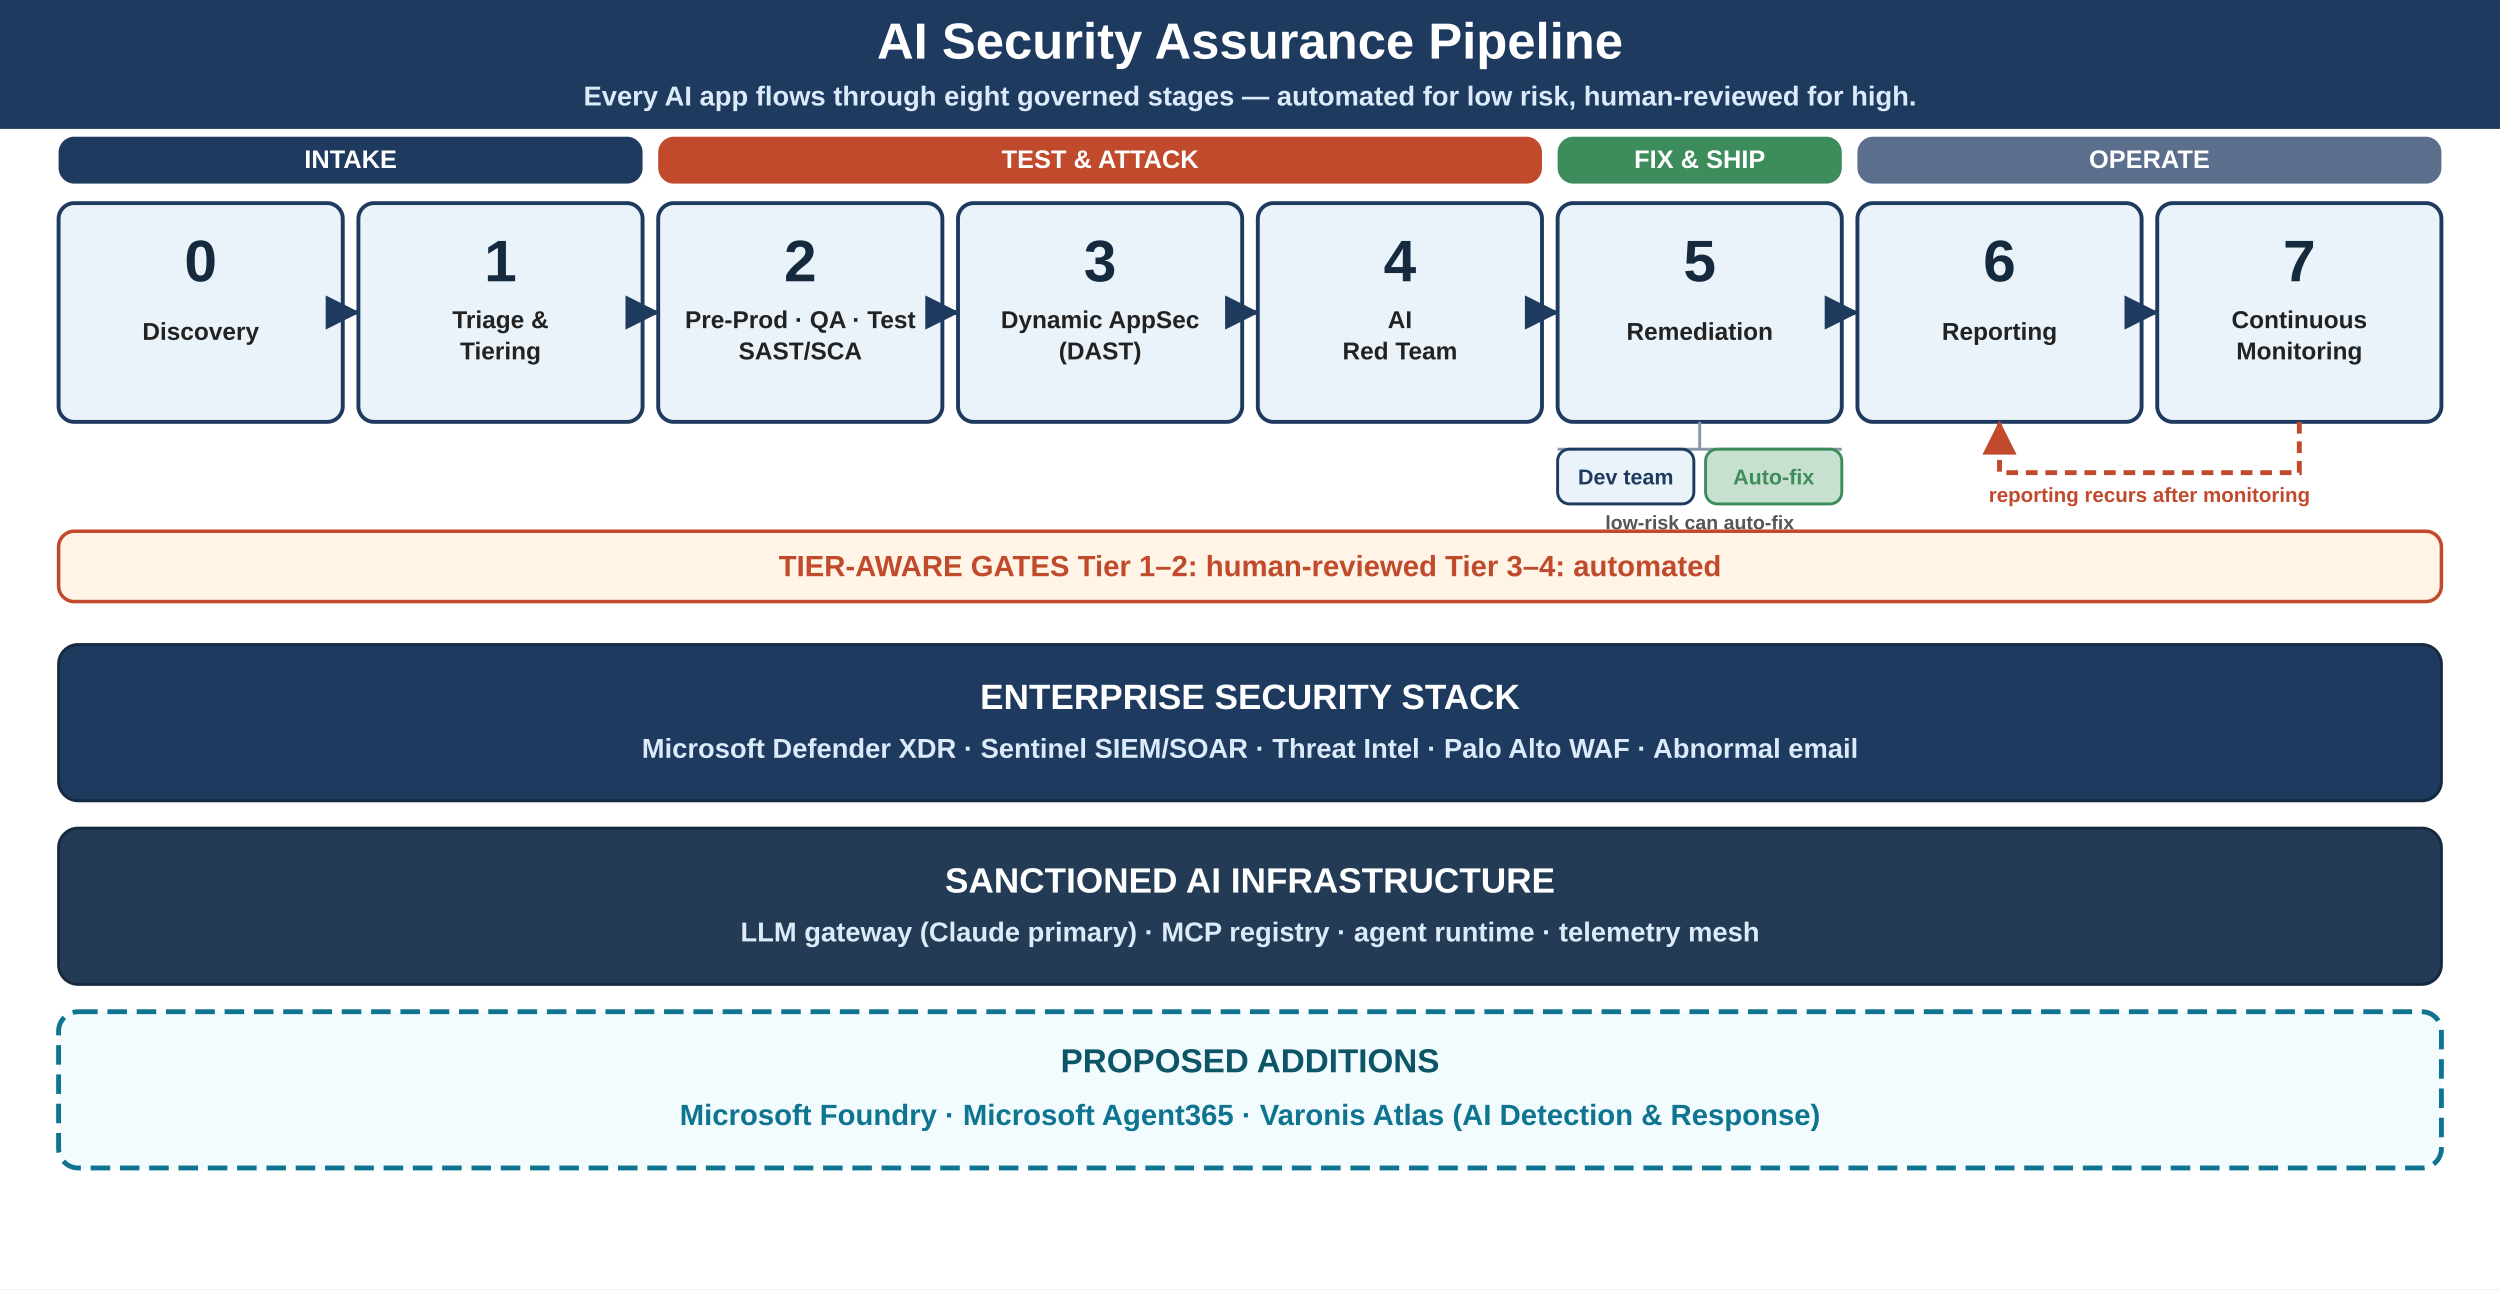
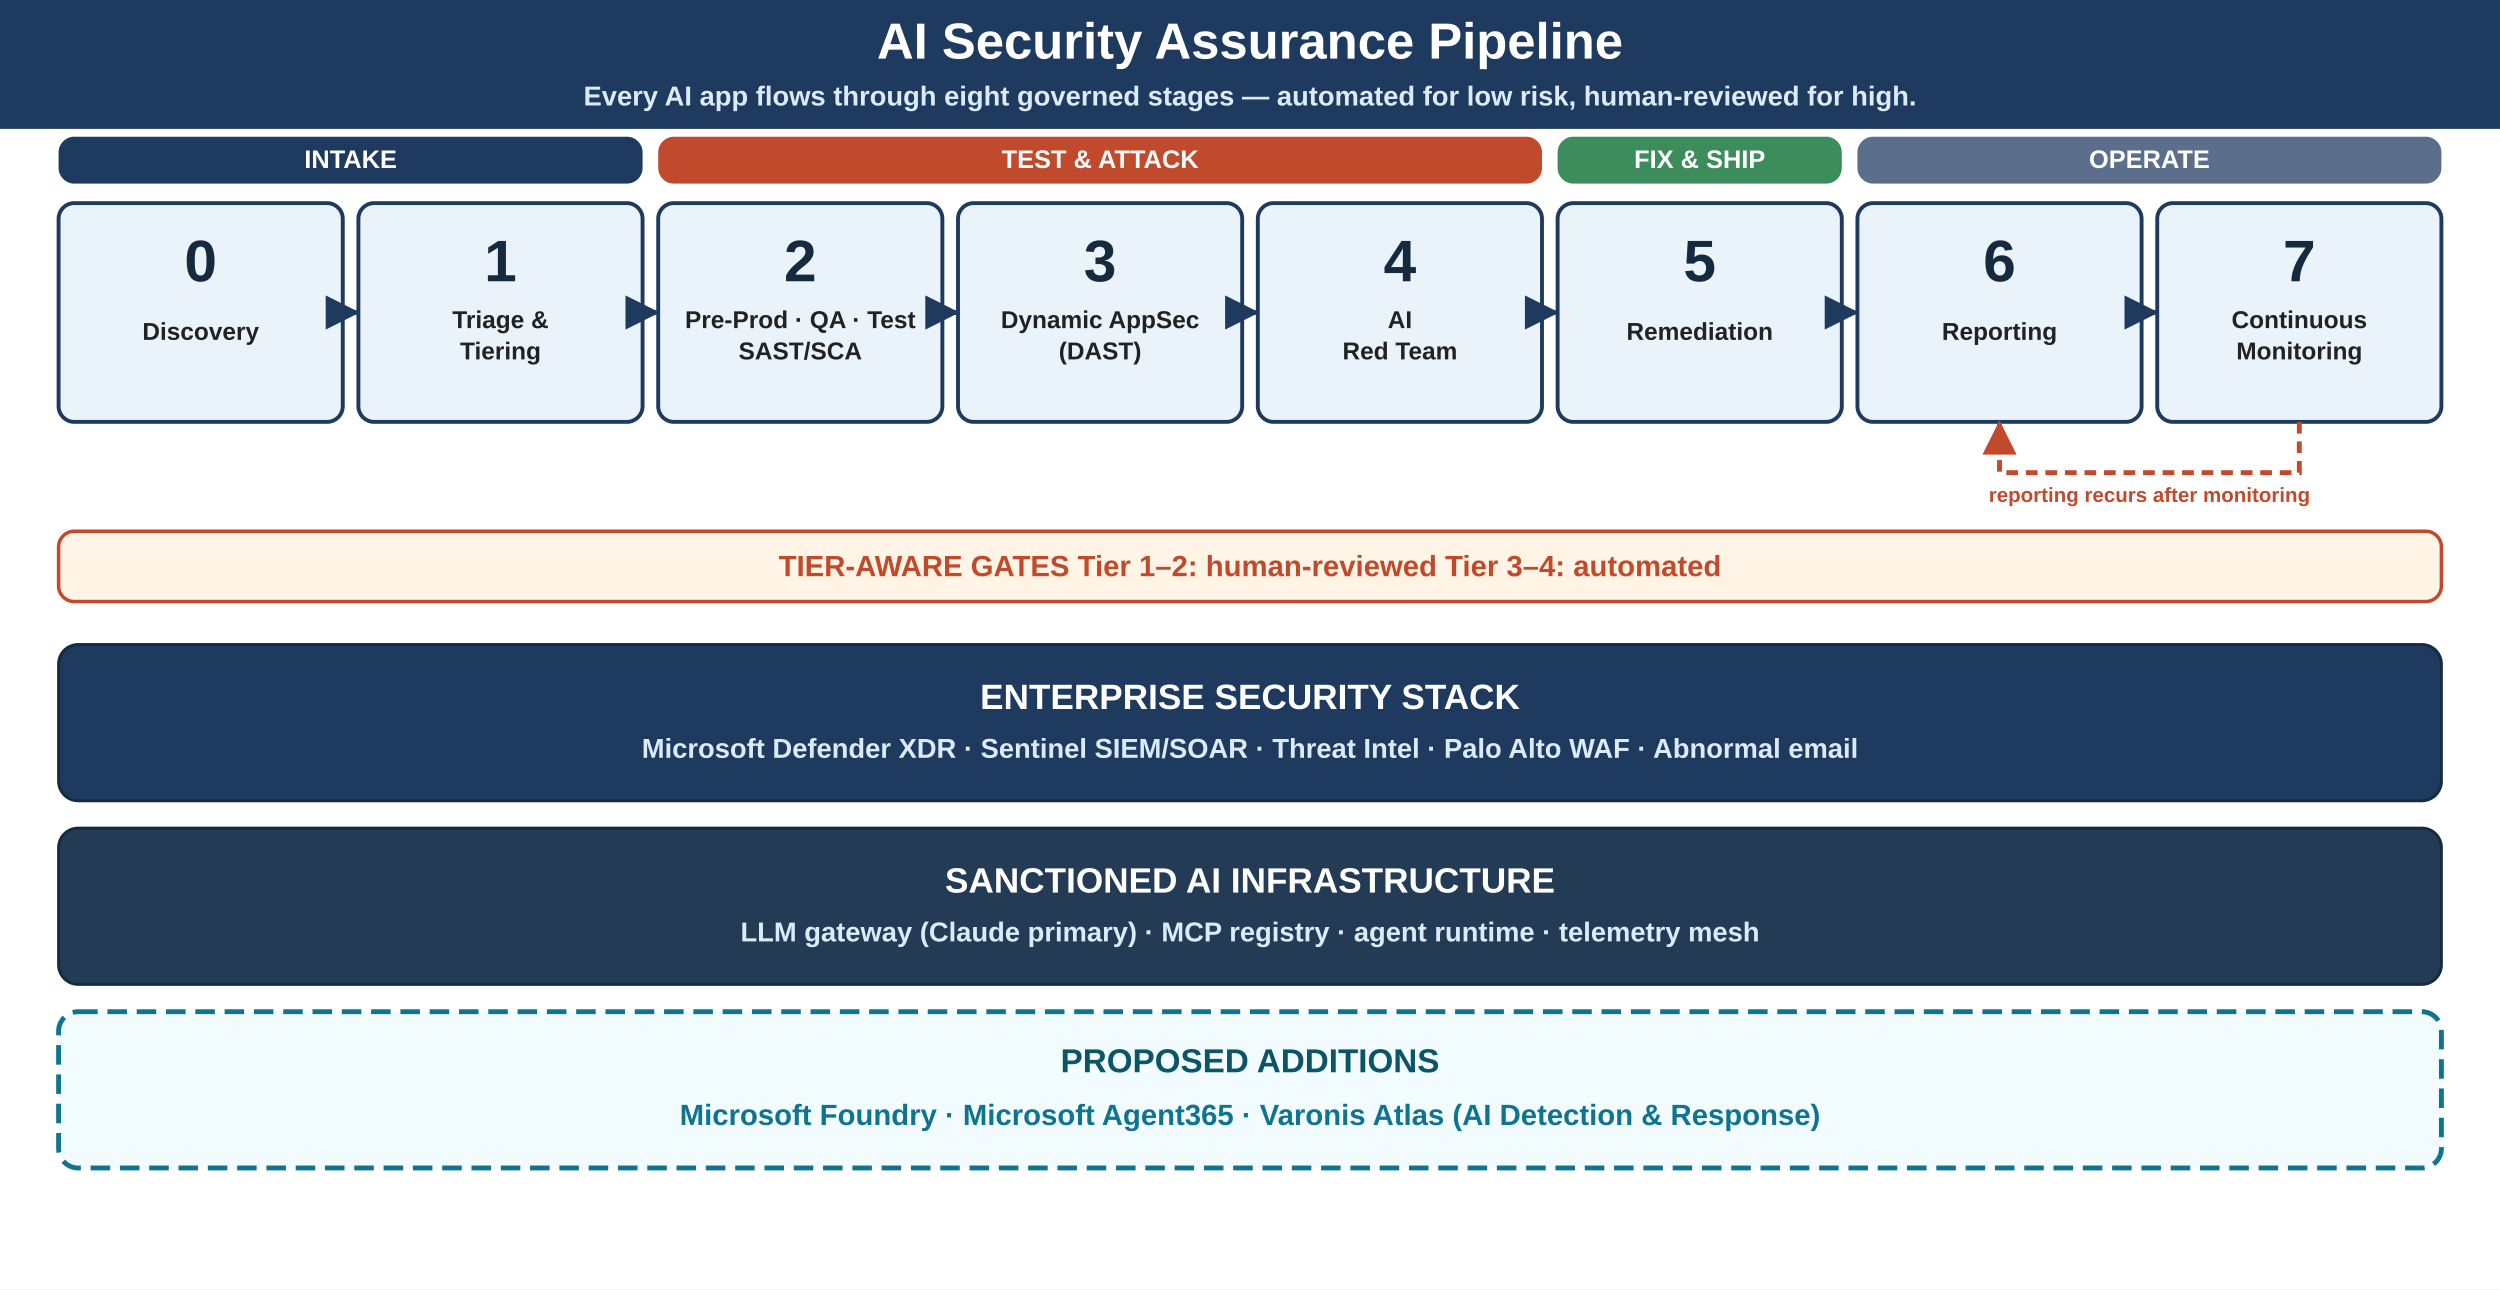
<svg xmlns="http://www.w3.org/2000/svg" width="1280" height="660" viewBox="0 0 1280 660" font-family="Arial, Helvetica, sans-serif">
  <defs>
    <marker id="arr" viewBox="0 0 10 10" refX="9" refY="5" markerWidth="7" markerHeight="7" orient="auto-start-reverse">
      <path d="M 0 0 L 10 5 L 0 10 z" fill="#1F3A5F" />
    </marker>
    <marker id="arrL" viewBox="0 0 10 10" refX="9" refY="5" markerWidth="7" markerHeight="7" orient="auto-start-reverse">
      <path d="M 0 0 L 10 5 L 0 10 z" fill="#8A95A8" />
    </marker>
    <marker id="arrA" viewBox="0 0 10 10" refX="9" refY="5" markerWidth="7" markerHeight="7" orient="auto-start-reverse">
      <path d="M 0 0 L 10 5 L 0 10 z" fill="#C04A2B" />
    </marker>
  </defs>
  <rect x="0" y="0" width="1280" height="660" fill="#FFFFFF" stroke="#FFFFFF" stroke-width="0" rx="0" ry="0" />
  <rect x="0" y="0" width="1280" height="66" fill="#1F3A5F" stroke="#1F3A5F" stroke-width="0" rx="0" ry="0" />
  <text x="640.0" y="30" font-size="26" fill="#FFFFFF" text-anchor="middle" font-weight="bold">AI Security Assurance Pipeline</text>
  <text x="640.0" y="54" font-size="14" fill="#DCEBFA" text-anchor="middle" font-weight="bold">Every AI app flows through eight governed stages — automated for low risk, human-reviewed for high.</text>
  <rect x="30.0" y="70" width="299.0" height="24" fill="#1F3A5F" stroke="#1F3A5F" stroke-width="0" rx="8" ry="8" />
  <text x="179.5" y="86" font-size="13" fill="#FFFFFF" text-anchor="middle" font-weight="bold">INTAKE</text>
  <rect x="337.0" y="70" width="452.5" height="24" fill="#C04A2B" stroke="#C04A2B" stroke-width="0" rx="8" ry="8" />
  <text x="563.25" y="86" font-size="13" fill="#FFFFFF" text-anchor="middle" font-weight="bold">TEST &amp; ATTACK</text>
  <rect x="797.5" y="70" width="145.5" height="24" fill="#3D8C5C" stroke="#3D8C5C" stroke-width="0" rx="8" ry="8" />
  <text x="870.25" y="86" font-size="13" fill="#FFFFFF" text-anchor="middle" font-weight="bold">FIX &amp; SHIP</text>
  <rect x="951.0" y="70" width="299.0" height="24" fill="#5B6E8C" stroke="#5B6E8C" stroke-width="0" rx="8" ry="8" />
  <text x="1100.5" y="86" font-size="13" fill="#FFFFFF" text-anchor="middle" font-weight="bold">OPERATE</text>
  <rect x="30.0" y="104" width="145.5" height="112" fill="#EAF3FA" stroke="#1F3A5F" stroke-width="2" rx="8" ry="8" />
  <text x="102.75" y="144" font-size="30" fill="#15293F" text-anchor="middle" font-weight="bold">0</text>
  <text x="102.75" y="174" font-size="12.5" fill="#222222" text-anchor="middle" font-weight="bold">Discovery</text>
  <line x1="176.5" y1="160.0" x2="182.5" y2="160.0" stroke="#1F3A5F" stroke-width="2.5" marker-end="url(#arr)" />
  <rect x="183.5" y="104" width="145.5" height="112" fill="#EAF3FA" stroke="#1F3A5F" stroke-width="2" rx="8" ry="8" />
  <text x="256.25" y="144" font-size="30" fill="#15293F" text-anchor="middle" font-weight="bold">1</text>
  <text x="256.25" y="168" font-size="12.5" fill="#222222" text-anchor="middle" font-weight="bold">Triage &amp;</text>
  <text x="256.25" y="184" font-size="12.5" fill="#222222" text-anchor="middle" font-weight="bold">Tiering</text>
  <line x1="330.0" y1="160.0" x2="336.0" y2="160.0" stroke="#1F3A5F" stroke-width="2.5" marker-end="url(#arr)" />
  <rect x="337.0" y="104" width="145.5" height="112" fill="#EAF3FA" stroke="#1F3A5F" stroke-width="2" rx="8" ry="8" />
  <text x="409.75" y="144" font-size="30" fill="#15293F" text-anchor="middle" font-weight="bold">2</text>
  <text x="409.75" y="168" font-size="12.5" fill="#222222" text-anchor="middle" font-weight="bold">Pre-Prod · QA · Test</text>
  <text x="409.75" y="184" font-size="12.5" fill="#222222" text-anchor="middle" font-weight="bold">SAST/SCA</text>
  <line x1="483.5" y1="160.0" x2="489.5" y2="160.0" stroke="#1F3A5F" stroke-width="2.5" marker-end="url(#arr)" />
  <rect x="490.5" y="104" width="145.5" height="112" fill="#EAF3FA" stroke="#1F3A5F" stroke-width="2" rx="8" ry="8" />
  <text x="563.25" y="144" font-size="30" fill="#15293F" text-anchor="middle" font-weight="bold">3</text>
  <text x="563.25" y="168" font-size="12.5" fill="#222222" text-anchor="middle" font-weight="bold">Dynamic AppSec</text>
  <text x="563.25" y="184" font-size="12.5" fill="#222222" text-anchor="middle" font-weight="bold">(DAST)</text>
  <line x1="637.0" y1="160.0" x2="643.0" y2="160.0" stroke="#1F3A5F" stroke-width="2.5" marker-end="url(#arr)" />
  <rect x="644.0" y="104" width="145.5" height="112" fill="#EAF3FA" stroke="#1F3A5F" stroke-width="2" rx="8" ry="8" />
  <text x="716.75" y="144" font-size="30" fill="#15293F" text-anchor="middle" font-weight="bold">4</text>
  <text x="716.75" y="168" font-size="12.5" fill="#222222" text-anchor="middle" font-weight="bold">AI</text>
  <text x="716.75" y="184" font-size="12.5" fill="#222222" text-anchor="middle" font-weight="bold">Red Team</text>
  <line x1="790.5" y1="160.0" x2="796.5" y2="160.0" stroke="#1F3A5F" stroke-width="2.5" marker-end="url(#arr)" />
  <rect x="797.5" y="104" width="145.5" height="112" fill="#EAF3FA" stroke="#1F3A5F" stroke-width="2" rx="8" ry="8" />
  <text x="870.25" y="144" font-size="30" fill="#15293F" text-anchor="middle" font-weight="bold">5</text>
  <text x="870.25" y="174" font-size="12.5" fill="#222222" text-anchor="middle" font-weight="bold">Remediation</text>
  <line x1="944.0" y1="160.0" x2="950.0" y2="160.0" stroke="#1F3A5F" stroke-width="2.5" marker-end="url(#arr)" />
  <rect x="951.0" y="104" width="145.5" height="112" fill="#EAF3FA" stroke="#1F3A5F" stroke-width="2" rx="8" ry="8" />
  <text x="1023.75" y="144" font-size="30" fill="#15293F" text-anchor="middle" font-weight="bold">6</text>
  <text x="1023.75" y="174" font-size="12.5" fill="#222222" text-anchor="middle" font-weight="bold">Reporting</text>
  <line x1="1097.5" y1="160.0" x2="1103.5" y2="160.0" stroke="#1F3A5F" stroke-width="2.5" marker-end="url(#arr)" />
  <rect x="1104.5" y="104" width="145.5" height="112" fill="#EAF3FA" stroke="#1F3A5F" stroke-width="2" rx="8" ry="8" />
  <text x="1177.25" y="144" font-size="30" fill="#15293F" text-anchor="middle" font-weight="bold">7</text>
  <text x="1177.25" y="168" font-size="12.5" fill="#222222" text-anchor="middle" font-weight="bold">Continuous</text>
  <text x="1177.25" y="184" font-size="12.5" fill="#222222" text-anchor="middle" font-weight="bold">Monitoring</text>
  <path d="M 1177.25 216 L 1177.25 242 L 1023.75 242 L 1023.75 217" fill="none" stroke="#C04A2B" stroke-width="2.5" stroke-dasharray="6 4" marker-end="url(#arrA)" />
  <text x="1100.5" y="257" font-size="10.5" fill="#C04A2B" text-anchor="middle" font-weight="bold">reporting recurs after monitoring</text>
-   <line x1="870.25" y1="216" x2="870.25" y2="230" stroke="#8A95A8" stroke-width="1.5" />
-   <line x1="797.5" y1="230" x2="943.0" y2="230" stroke="#8A95A8" stroke-width="1.5" />
-   <rect x="797.5" y="230" width="69.75" height="28" fill="#EAF3FA" stroke="#1F3A5F" stroke-width="1.5" rx="6" ry="6" />
-   <text x="832.375" y="248" font-size="11" fill="#1F3A5F" text-anchor="middle" font-weight="bold">Dev team</text>
-   <rect x="873.25" y="230" width="69.75" height="28" fill="#C8E0CF" stroke="#3D8C5C" stroke-width="1.5" rx="6" ry="6" />
-   <text x="908.125" y="248" font-size="11" fill="#3D8C5C" text-anchor="middle" font-weight="bold">Auto-fix</text>
-   <text x="870.25" y="271" font-size="10" fill="#555555" text-anchor="middle" font-weight="bold">low-risk can auto-fix</text>
  <rect x="30" y="272" width="1220" height="36" fill="#FFF4E5" stroke="#C04A2B" stroke-width="1.8" rx="8" ry="8" />
  <text x="640.0" y="295" font-size="15" fill="#C04A2B" text-anchor="middle" font-weight="bold">TIER-AWARE GATES        Tier 1–2: human-reviewed        Tier 3–4: automated</text>
  <rect x="30" y="330" width="1220" height="80" fill="#1F3A5F" stroke="#15293F" stroke-width="1.5" rx="10" ry="10" />
  <text x="640.0" y="363" font-size="18" fill="#FFFFFF" text-anchor="middle" font-weight="bold">ENTERPRISE SECURITY STACK</text>
  <text x="640.0" y="388" font-size="14" fill="#DCEBFA" text-anchor="middle" font-weight="bold">Microsoft Defender XDR  ·  Sentinel SIEM/SOAR  ·  Threat Intel  ·  Palo Alto WAF  ·  Abnormal email</text>
  <rect x="30" y="424" width="1220" height="80" fill="#243B55" stroke="#15293F" stroke-width="1.5" rx="10" ry="10" />
  <text x="640.0" y="457" font-size="18" fill="#FFFFFF" text-anchor="middle" font-weight="bold">SANCTIONED AI INFRASTRUCTURE</text>
  <text x="640.0" y="482" font-size="14" fill="#DCEBFA" text-anchor="middle" font-weight="bold">LLM gateway (Claude primary)  ·  MCP registry  ·  agent runtime  ·  telemetry mesh</text>
  <rect x="30" y="518" width="1220" height="80" fill="#F2FBFD" stroke="#0E7490" stroke-width="2.5" rx="10" ry="10" stroke-dasharray="10 5" />
  <text x="640.0" y="549" font-size="17" fill="#0B5566" text-anchor="middle" font-weight="bold">PROPOSED ADDITIONS</text>
  <text x="640.0" y="576" font-size="15" fill="#0E7490" text-anchor="middle" font-weight="bold">Microsoft Foundry      ·      Microsoft Agent365      ·      Varonis Atlas (AI Detection &amp; Response)</text>
</svg>
